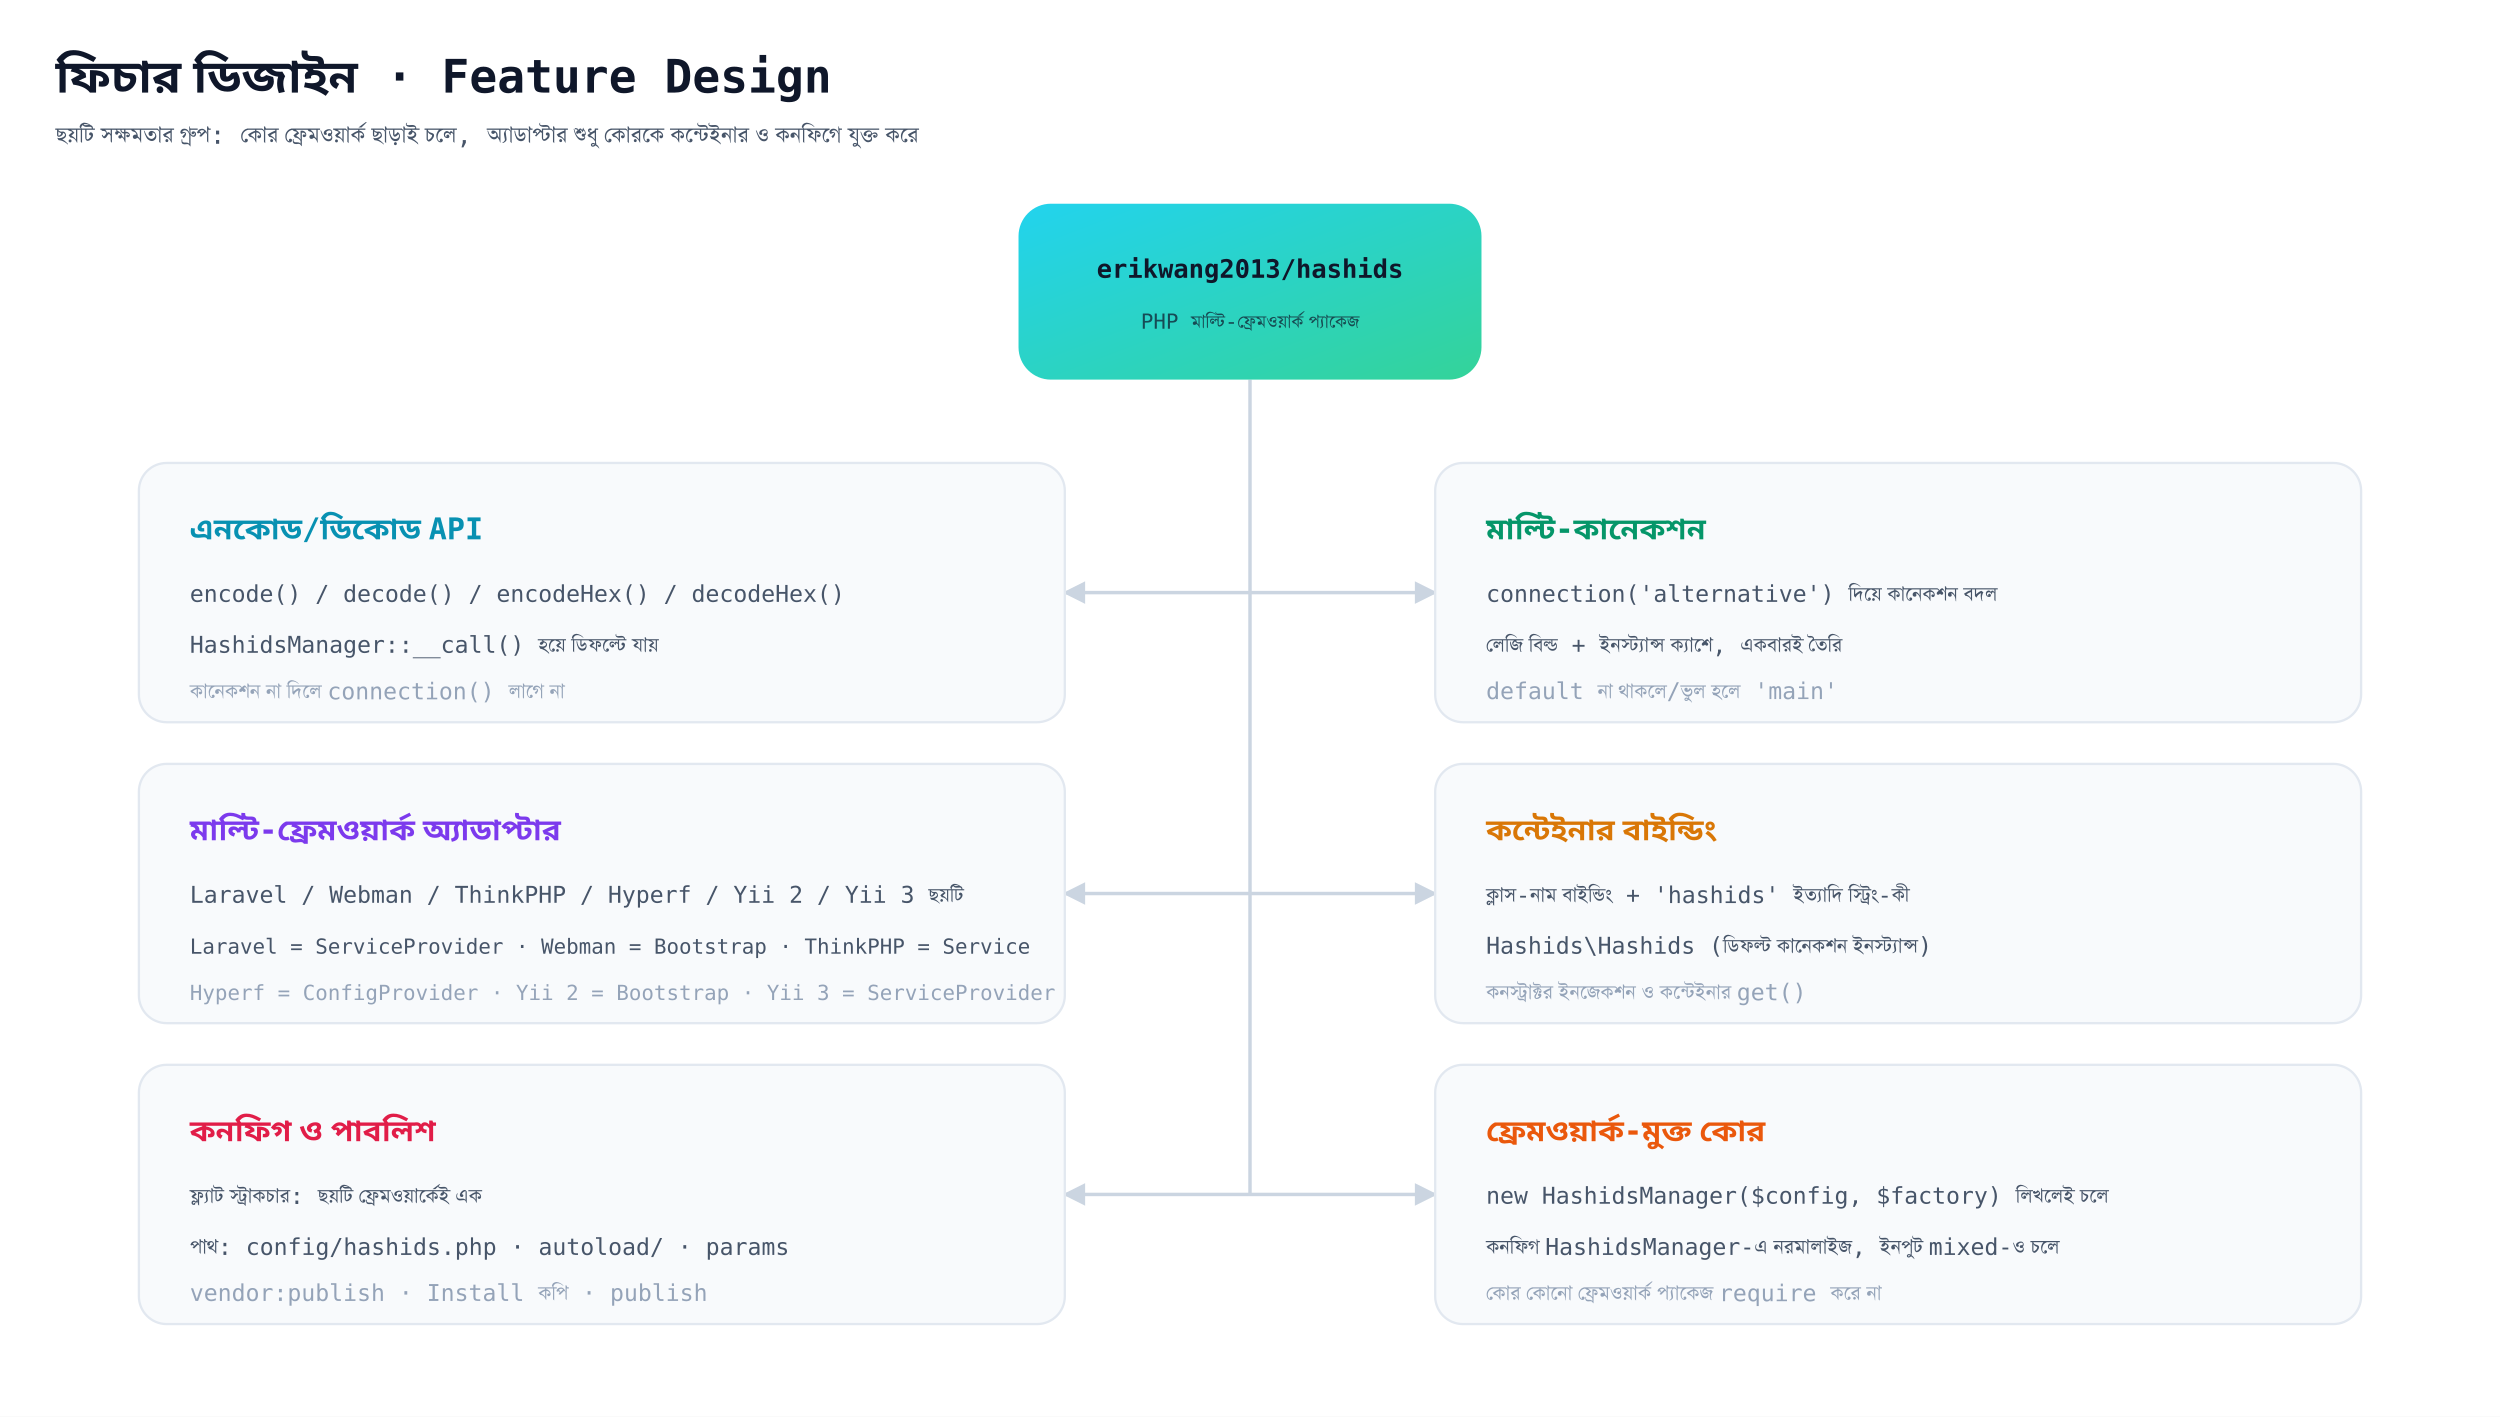
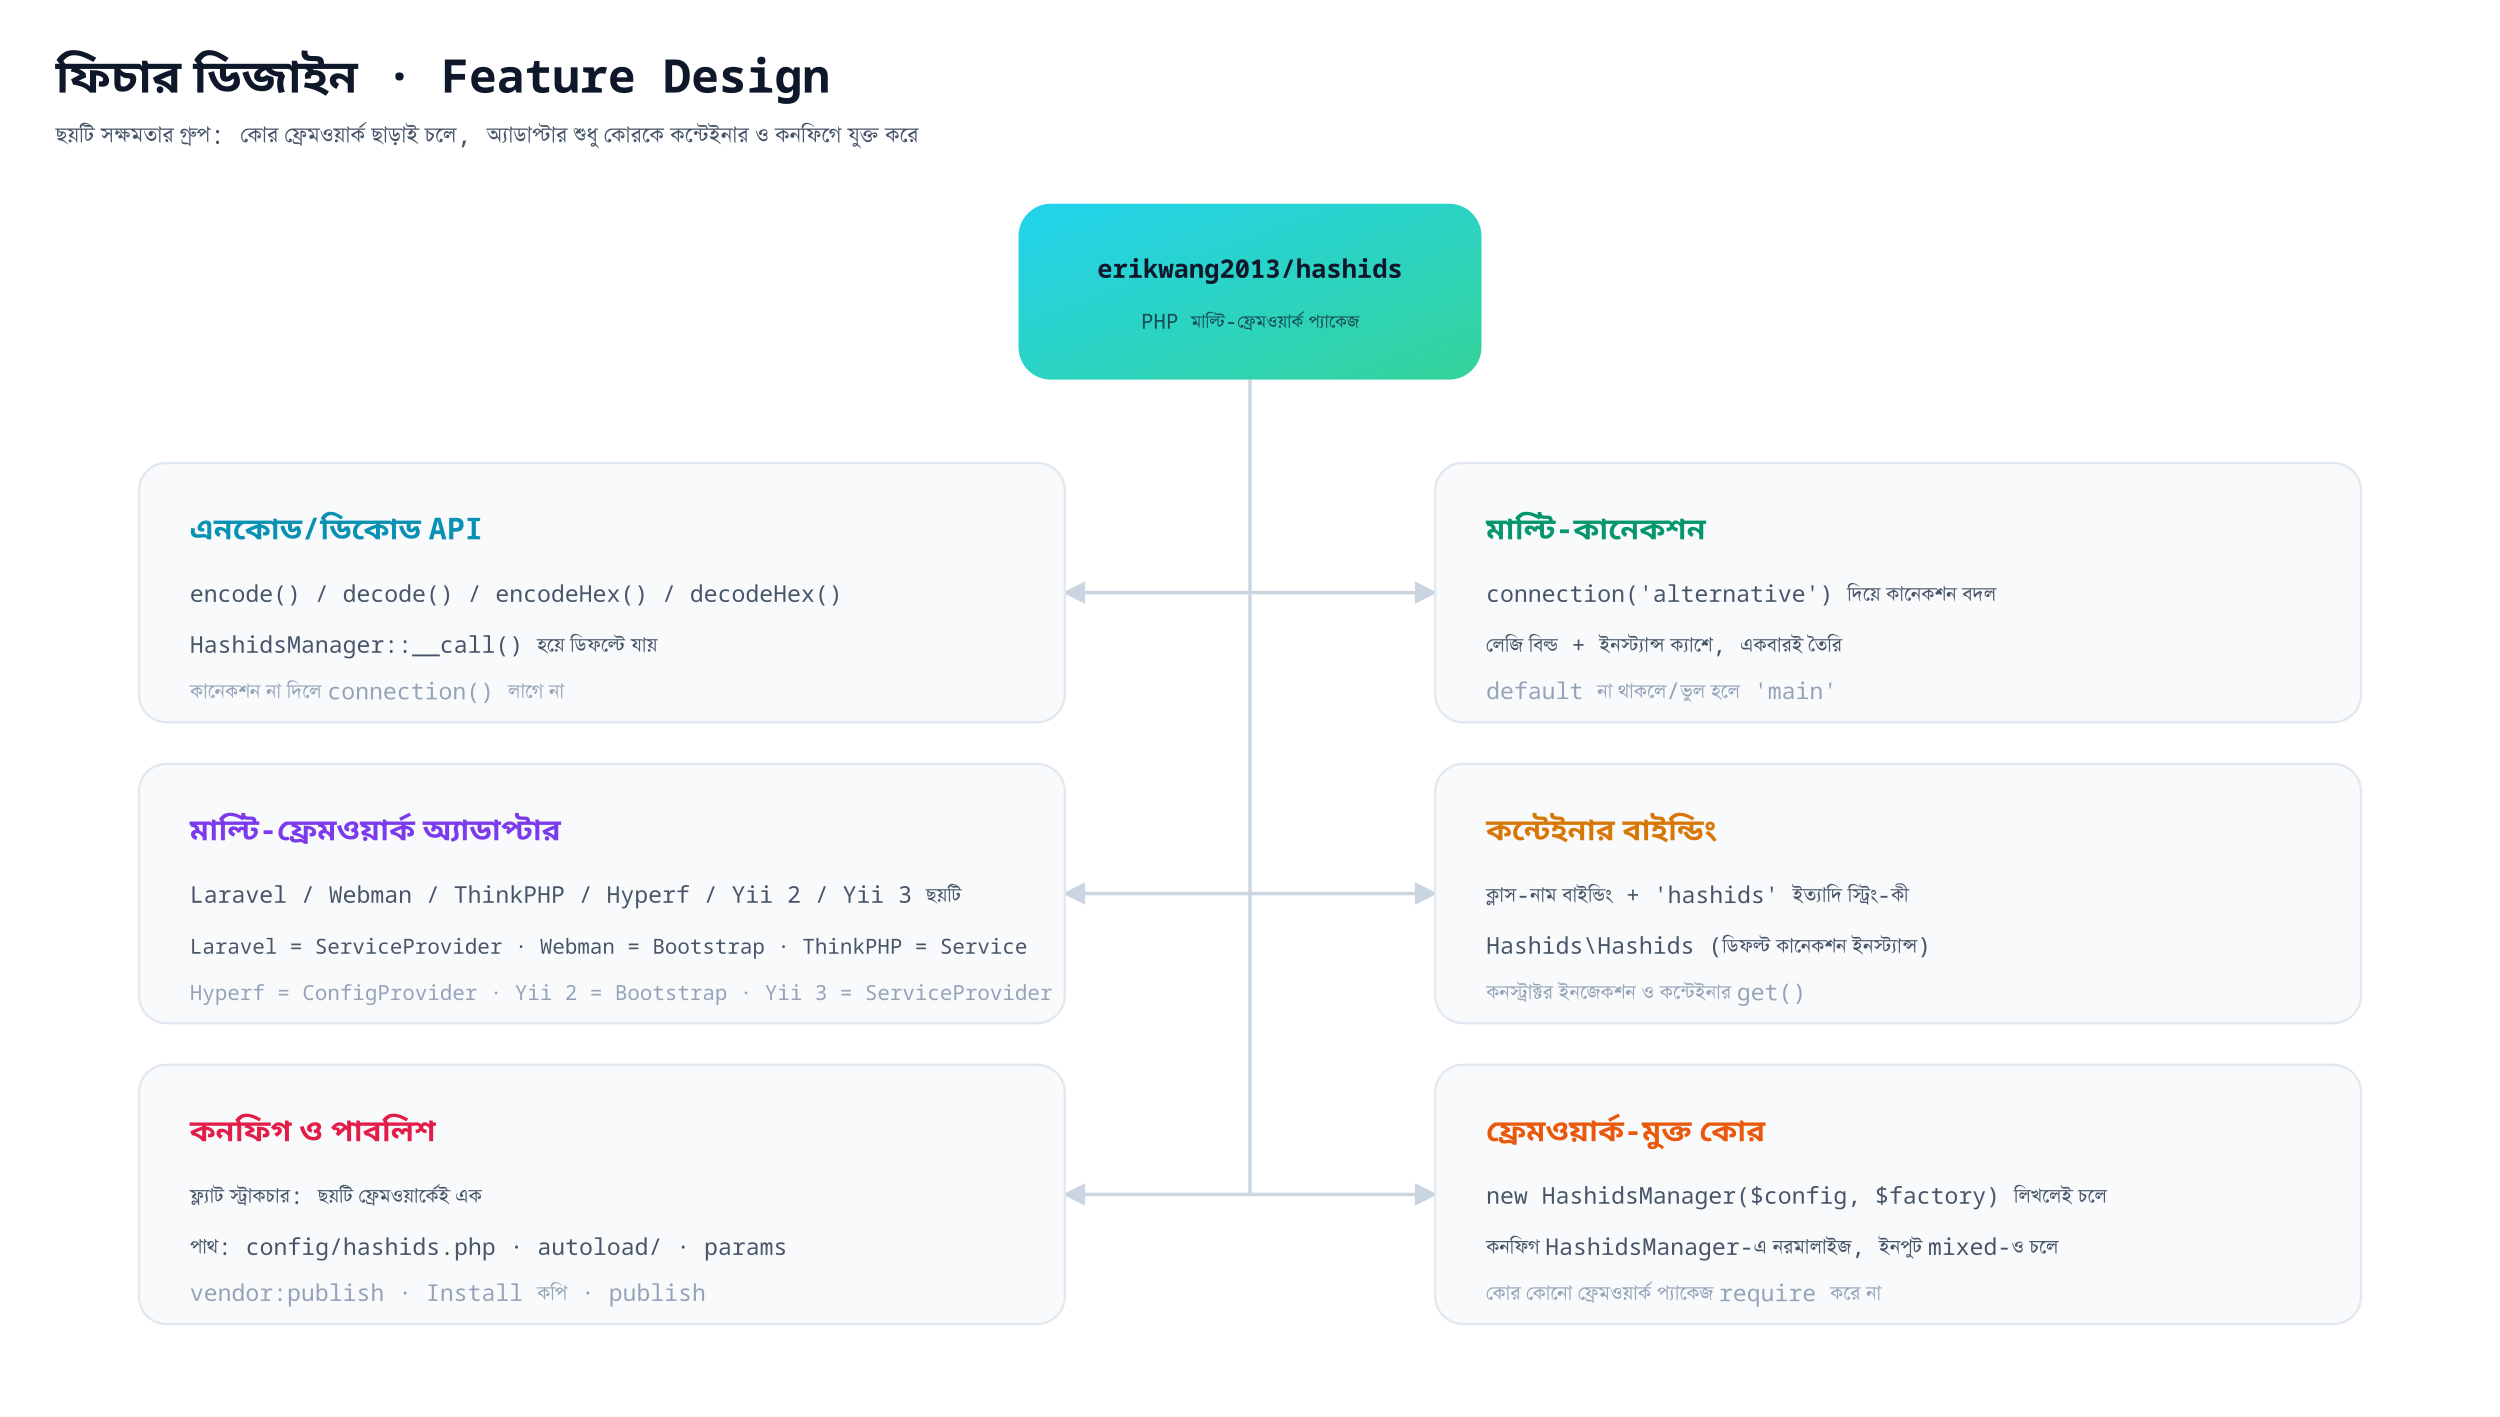
<svg xmlns="http://www.w3.org/2000/svg" viewBox="0 0 1080 612" role="img" aria-labelledby="featTitle featDesc">
  <defs>
    <style>
-       text { font-family: ui-monospace, SFMono-Regular, Menlo, Consolas, "DejaVu Sans Mono", "PingFang SC", "Microsoft YaHei", monospace; }
+       text { font-family: ui-monospace, "Noto Sans Mono", "DejaVu Sans Mono", "Liberation Mono", monospace; }
      .bg     { fill: #ffffff; }
      .card   { fill: #f8fafc; stroke: #e2e8f0; stroke-width: 1; }
      .spine  { stroke: #cbd5e1; stroke-width: 1.5; fill: none; }
      .t-primary { fill: #0f172a; font-weight: 600; }
      .t-muted   { fill: #475569; }
      .t-dim     { fill: #94a3b8; }
      .t-frontend   { fill: #0891b2; font-weight: 600; }
      .t-backend    { fill: #059669; font-weight: 600; }
      .t-database   { fill: #7c3aed; font-weight: 600; }
      .t-cloud      { fill: #d97706; font-weight: 600; }
      .t-security   { fill: #e11d48; font-weight: 600; }
      .t-messagebus { fill: #ea580c; font-weight: 600; }
      .a-head { fill: #cbd5e1; }

      @media (prefers-color-scheme: dark) {
        .bg    { fill: #0b1220; }
        .card  { fill: #0f172a; stroke: #1e293b; }
        .spine { stroke: #334155; }
        .t-primary { fill: #f8fafc; }
        .t-muted   { fill: #94a3b8; }
        .t-dim     { fill: #64748b; }
        .t-frontend   { fill: #22d3ee; }
        .t-backend    { fill: #34d399; }
        .t-database   { fill: #a78bfa; }
        .t-cloud      { fill: #fbbf24; }
        .t-security   { fill: #fb7185; }
        .t-messagebus { fill: #fb923c; }
        .a-head { fill: #334155; }
      }
    </style>
    <marker id="ah" viewBox="0 0 10 10" refX="9" refY="5" markerWidth="6.5" markerHeight="6.5" orient="auto">
      <path d="M0 0 L10 5 L0 10 z" class="a-head" />
    </marker>
    <linearGradient id="rootGrad" x1="0" y1="0" x2="1" y2="1">
      <stop offset="0" stop-color="#22d3ee" />
      <stop offset="1" stop-color="#34d399" />
    </linearGradient>
  </defs>
  <rect class="bg" x="0" y="0" width="1080" height="612" />
  <text x="24" y="40" class="t-primary" font-size="20">ফিচার ডিজাইন · Feature Design</text>
  <text x="24" y="62" class="t-muted" font-size="11">ছয়টি সক্ষমতার গ্রুপ: কোর ফ্রেমওয়ার্ক ছাড়াই চলে, অ্যাডাপ্টার শুধু কোরকে কন্টেইনার ও কনফিগে যুক্ত করে</text>
  <path class="spine" d="M540 164 V516" />
  <path class="spine" d="M540 256 H460" marker-end="url(#ah)" />
  <path class="spine" d="M540 386 H460" marker-end="url(#ah)" />
  <path class="spine" d="M540 516 H460" marker-end="url(#ah)" />
  <path class="spine" d="M540 256 H620" marker-end="url(#ah)" />
  <path class="spine" d="M540 386 H620" marker-end="url(#ah)" />
  <path class="spine" d="M540 516 H620" marker-end="url(#ah)" />
  <rect x="440" y="88" width="200" height="76" rx="14" fill="url(#rootGrad)" />
  <text x="540" y="120" font-size="11" font-weight="700" fill="#0f172a" text-anchor="middle">erikwang2013/hashids</text>
  <text x="540" y="142" font-size="9" fill="rgba(15,23,42,.72)" text-anchor="middle">PHP মাল্টি-ফ্রেমওয়ার্ক প্যাকেজ</text>
  <rect class="card" x="60" y="200" width="400" height="112" rx="12" />
  <text class="t-frontend" x="82" y="233" font-size="13">এনকোড/ডিকোড API</text>
  <text class="t-muted" x="82" y="260" font-size="10">encode() / decode() / encodeHex() / decodeHex()</text>
  <text class="t-muted" x="82" y="282" font-size="10">HashidsManager::__call() হয়ে ডিফল্টে যায়</text>
  <text class="t-dim" x="82" y="302" font-size="10">কানেকশন না দিলে connection() লাগে না</text>
  <rect class="card" x="60" y="330" width="400" height="112" rx="12" />
  <text class="t-database" x="82" y="363" font-size="13">মাল্টি-ফ্রেমওয়ার্ক অ্যাডাপ্টার</text>
  <text class="t-muted" x="82" y="390" font-size="10">Laravel / Webman / ThinkPHP / Hyperf / Yii 2 / Yii 3 ছয়টি</text>
  <text class="t-muted" x="82" y="412" font-size="9">Laravel = ServiceProvider · Webman = Bootstrap · ThinkPHP = Service</text>
  <text class="t-dim" x="82" y="432" font-size="9">Hyperf = ConfigProvider · Yii 2 = Bootstrap · Yii 3 = ServiceProvider</text>
  <rect class="card" x="60" y="460" width="400" height="112" rx="12" />
  <text class="t-security" x="82" y="493" font-size="13">কনফিগ ও পাবলিশ</text>
  <text class="t-muted" x="82" y="520" font-size="10">ফ্ল্যাট স্ট্রাকচার: ছয়টি ফ্রেমওয়ার্কেই এক</text>
  <text class="t-muted" x="82" y="542" font-size="10">পাথ: config/hashids.php · autoload/ · params</text>
  <text class="t-dim" x="82" y="562" font-size="10">vendor:publish · Install কপি · publish</text>
  <rect class="card" x="620" y="200" width="400" height="112" rx="12" />
  <text class="t-backend" x="642" y="233" font-size="13">মাল্টি-কানেকশন</text>
  <text class="t-muted" x="642" y="260" font-size="10">connection('alternative') দিয়ে কানেকশন বদল</text>
  <text class="t-muted" x="642" y="282" font-size="10">লেজি বিল্ড + ইনস্ট্যান্স ক্যাশে, একবারই তৈরি</text>
  <text class="t-dim" x="642" y="302" font-size="10">default না থাকলে/ভুল হলে 'main'</text>
  <rect class="card" x="620" y="330" width="400" height="112" rx="12" />
  <text class="t-cloud" x="642" y="363" font-size="13">কন্টেইনার বাইন্ডিং</text>
  <text class="t-muted" x="642" y="390" font-size="10">ক্লাস-নাম বাইন্ডিং + 'hashids' ইত্যাদি স্ট্রিং-কী</text>
  <text class="t-muted" x="642" y="412" font-size="10">Hashids\Hashids (ডিফল্ট কানেকশন ইনস্ট্যান্স)</text>
  <text class="t-dim" x="642" y="432" font-size="10">কনস্ট্রাক্টর ইনজেকশন ও কন্টেইনার get()</text>
  <rect class="card" x="620" y="460" width="400" height="112" rx="12" />
  <text class="t-messagebus" x="642" y="493" font-size="13">ফ্রেমওয়ার্ক-মুক্ত কোর</text>
  <text class="t-muted" x="642" y="520" font-size="10">new HashidsManager($config, $factory) লিখলেই চলে</text>
  <text class="t-muted" x="642" y="542" font-size="10">কনফিগ HashidsManager-এ নরমালাইজ, ইনপুট mixed-ও চলে</text>
  <text class="t-dim" x="642" y="562" font-size="10">কোর কোনো ফ্রেমওয়ার্ক প্যাকেজ require করে না</text>
</svg>
